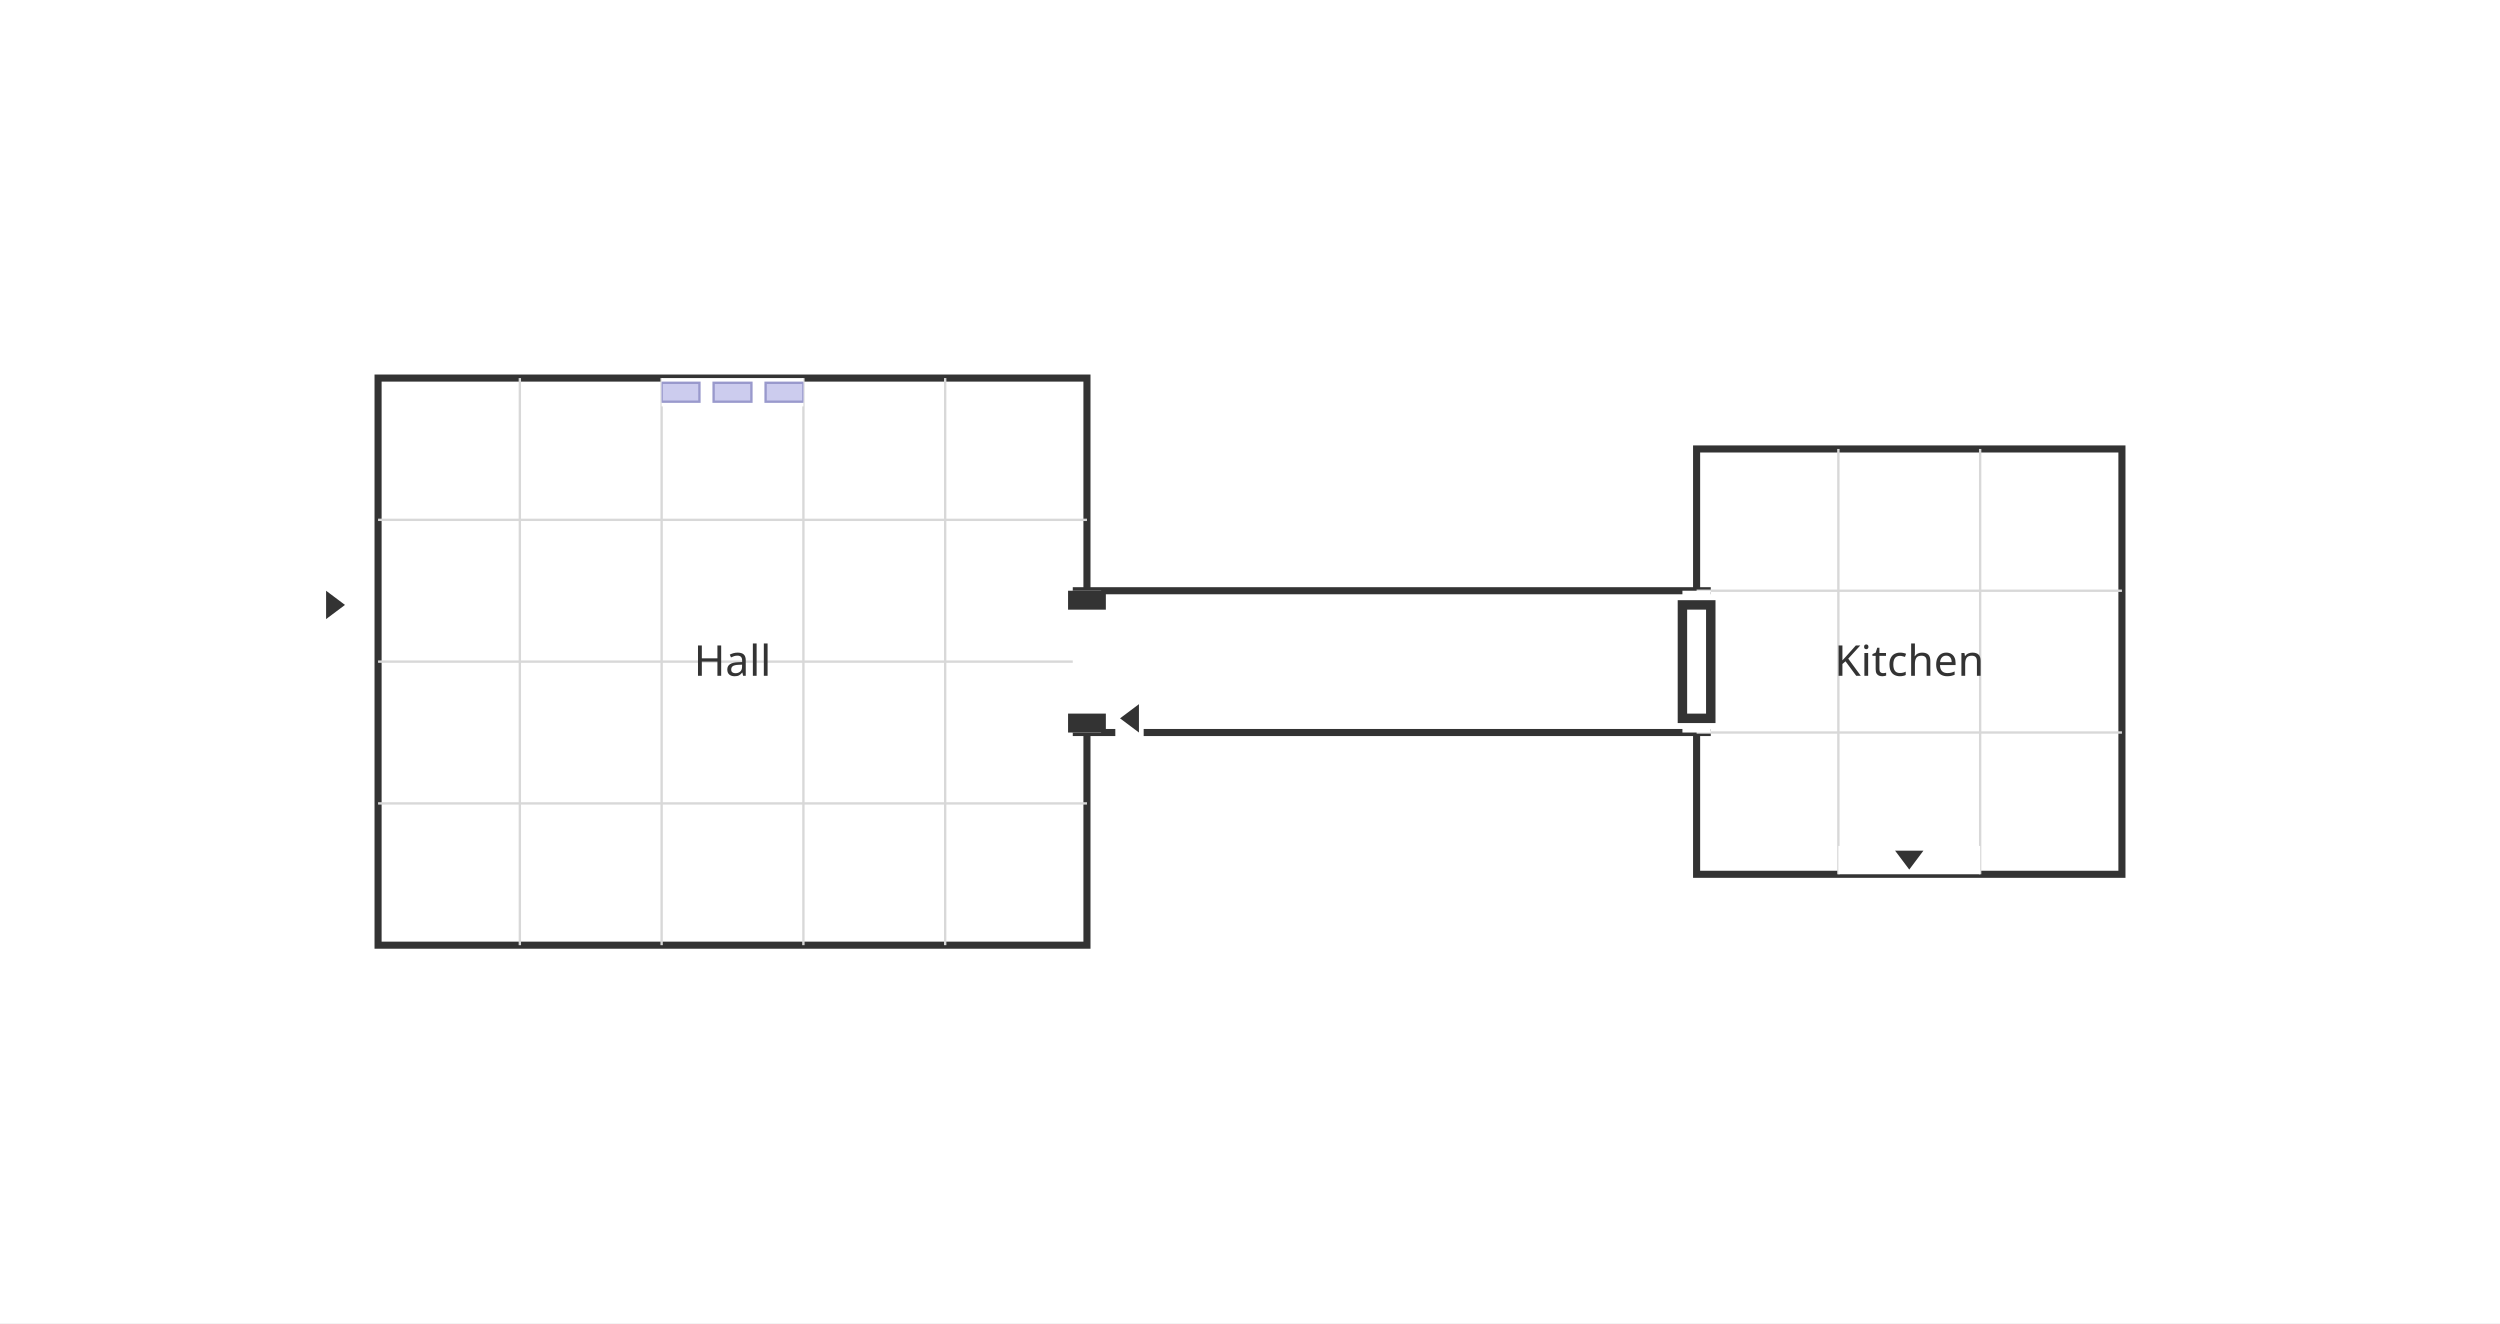
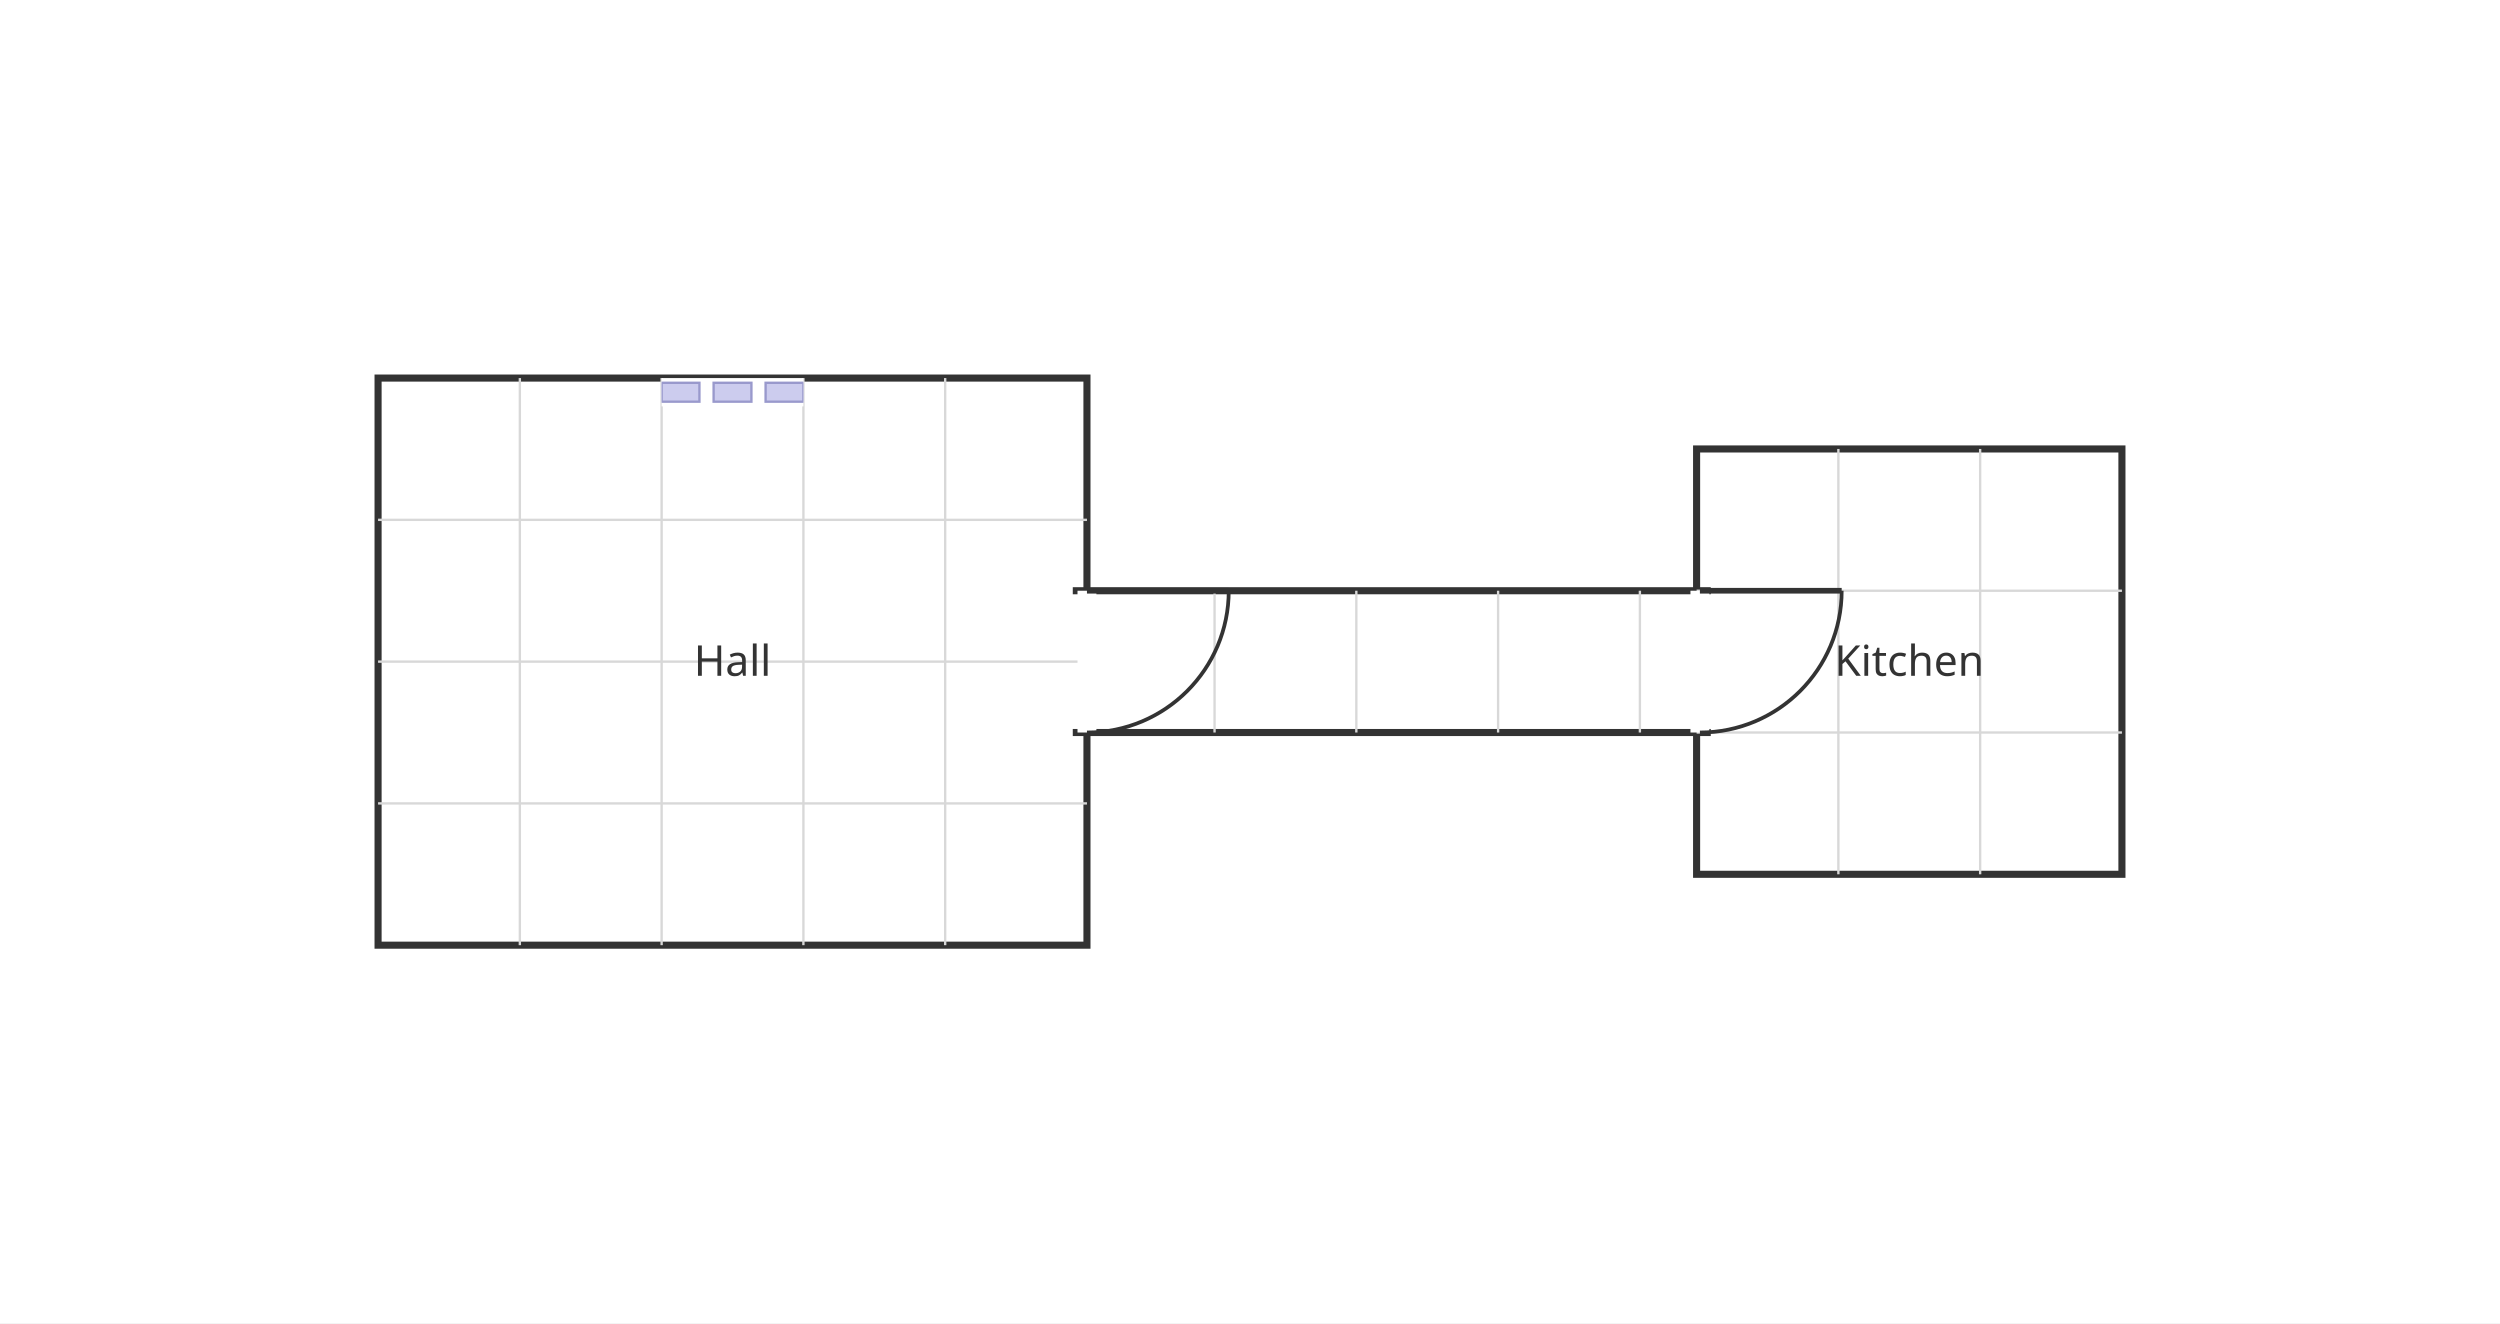
<svg xmlns="http://www.w3.org/2000/svg" viewBox="-155 -140 529 280" width="529" height="280">
  <defs>
    <pattern id="hatch" width="6" height="6" patternTransform="rotate(45 0 0)" patternUnits="userSpaceOnUse">
      <line x1="0" y1="0" x2="0" y2="6" stroke="#888" stroke-width="1.2" />
    </pattern>
    <symbol id="door-open" viewBox="0 0 30 30">
      <rect x="0" y="12" width="30" height="6" fill="white" />
      <rect x="0" y="11" width="4" height="8" fill="#333" />
      <rect x="26" y="11" width="4" height="8" fill="#333" />
    </symbol>
+     <symbol id="door-closed" viewBox="0 0 30 30">
+       <rect x="0" y="12" width="30" height="6" fill="white" />
+       <rect x="2" y="13" width="26" height="4" fill="#333" />
+     </symbol>
    <symbol id="door-locked" viewBox="0 0 30 30">
      <rect x="0" y="12" width="30" height="6" fill="white" />
      <rect x="2" y="11" width="26" height="8" fill="#333" />
      <rect x="4" y="13" width="22" height="4" fill="white" />
    </symbol>
    <symbol id="door-secret" viewBox="0 0 30 30">
      <line x1="0" y1="15" x2="30" y2="15" stroke="#888" stroke-width="1.2" stroke-dasharray="6,6" />
-     </symbol>
-     <symbol id="door-barred" viewBox="0 0 30 30">
-       <rect x="0" y="12" width="30" height="6" fill="white" />
-       <rect x="2" y="11" width="26" height="8" fill="#555" />
-       <line x1="8" y1="11" x2="8" y2="19" stroke="white" stroke-width="2" />
-       <line x1="15" y1="11" x2="15" y2="19" stroke="white" stroke-width="2" />
-       <line x1="22" y1="11" x2="22" y2="19" stroke="white" stroke-width="2" />
-     </symbol>
-     <symbol id="door-double" viewBox="0 0 30 30">
-       <rect x="0" y="12" width="30" height="6" fill="white" />
-       <rect x="0" y="11" width="3" height="8" fill="#333" />
-       <rect x="27" y="11" width="3" height="8" fill="#333" />
-       <line x1="15" y1="11" x2="15" y2="19" stroke="#333" stroke-width="1" />
-       <circle cx="11" cy="15" r="1.5" fill="#333" />
-       <circle cx="19" cy="15" r="1.5" fill="#333" />
-     </symbol>
-     <symbol id="door-doorway" viewBox="0 0 30 30">
-       <rect x="0" y="12" width="30" height="6" fill="white" />
-     </symbol>
-     <symbol id="door-portcullis" viewBox="0 0 30 30">
-       <rect x="0" y="12" width="30" height="6" fill="white" />
-       <rect x="0" y="11" width="4" height="8" fill="#333" />
-       <rect x="26" y="11" width="4" height="8" fill="#333" />
-       <line x1="9" y1="11" x2="9" y2="19" stroke="#333" stroke-width="1.2" />
-       <line x1="15" y1="11" x2="15" y2="19" stroke="#333" stroke-width="1.2" />
-       <line x1="21" y1="11" x2="21" y2="19" stroke="#333" stroke-width="1.2" />
    </symbol>
    <symbol id="feat-ladder" viewBox="0 0 30 30">
      <line x1="8" y1="3" x2="8" y2="27" stroke="#333" stroke-width="1.5" />
      <line x1="22" y1="3" x2="22" y2="27" stroke="#333" stroke-width="1.5" />
      <line x1="8" y1="7" x2="22" y2="7" stroke="#333" stroke-width="1" />
      <line x1="8" y1="13" x2="22" y2="13" stroke="#333" stroke-width="1" />
      <line x1="8" y1="19" x2="22" y2="19" stroke="#333" stroke-width="1" />
      <line x1="8" y1="25" x2="22" y2="25" stroke="#333" stroke-width="1" />
    </symbol>
    <symbol id="feat-pillar" viewBox="0 0 30 30">
      <circle cx="15" cy="15" r="10" fill="#666" stroke="#333" stroke-width="1" />
      <circle cx="15" cy="15" r="7" fill="#888" />
    </symbol>
    <symbol id="feat-statue" viewBox="0 0 30 30">
      <polygon points="15,3 27,15 15,27 3,15" fill="#ccc" stroke="#333" stroke-width="1.2" />
      <line x1="15" y1="7" x2="15" y2="23" stroke="#333" stroke-width="0.8" />
      <line x1="7" y1="15" x2="23" y2="15" stroke="#333" stroke-width="0.8" />
    </symbol>
    <symbol id="feat-pool" viewBox="0 0 30 30">
      <rect x="2" y="2" width="26" height="26" rx="8" fill="white" stroke="#99c" stroke-width="1" />
      <path d="M 6 10 Q 10 7 14 10 Q 18 13 22 10" fill="none" stroke="#99c" stroke-width="1.2" />
      <path d="M 6 16 Q 10 13 14 16 Q 18 19 22 16" fill="none" stroke="#99c" stroke-width="1.2" />
      <path d="M 6 22 Q 10 19 14 22 Q 18 25 22 22" fill="none" stroke="#99c" stroke-width="1.2" />
    </symbol>
    <symbol id="feat-stream" viewBox="0 0 30 30">
      <path d="M 0 12 Q 5 8 10 14 Q 15 20 20 14 Q 25 8 30 12" fill="none" stroke="#99c" stroke-width="1.8" />
      <path d="M 0 18 Q 5 14 10 20 Q 15 26 20 20 Q 25 14 30 18" fill="none" stroke="#99c" stroke-width="1.8" />
    </symbol>
    <symbol id="feat-stalactite" viewBox="0 0 30 30">
      <polygon points="7,2  4,16  10,16" fill="#666" />
      <polygon points="15,2 12,13  18,13" fill="#666" />
      <polygon points="23,2 20,18  26,18" fill="#666" />
    </symbol>
    <symbol id="feat-stalagmite" viewBox="0 0 30 30">
      <polygon points="7,28  4,14  10,14" fill="#666" />
      <polygon points="15,28 12,17  18,17" fill="#666" />
      <polygon points="23,28 20,12  26,12" fill="#666" />
    </symbol>
    <symbol id="feat-crevasse" viewBox="0 0 30 30">
      <polygon points="0,15 5,10 9,16 13,8 17,18 21,9 25,16 30,15 30,20 25,20 21,14 17,23 13,13 9,21 5,15 0,20" fill="#555" stroke="#333" stroke-width="0.5" />
    </symbol>
    <symbol id="feat-window" viewBox="0 0 30 6">
      <rect x="0" y="0" width="30" height="6" fill="white" />
      <rect x="0" y="1" width="8" height="4" fill="#cce" stroke="#99c" stroke-width="0.5" />
      <rect x="11" y="1" width="8" height="4" fill="#cce" stroke="#99c" stroke-width="0.5" />
      <rect x="22" y="1" width="8" height="4" fill="#cce" stroke="#99c" stroke-width="0.5" />
    </symbol>
    <symbol id="feat-arrow-slit" viewBox="0 0 30 6">
      <rect x="0" y="0" width="30" height="6" fill="white" />
      <rect x="12" y="1" width="6" height="4" fill="#555" />
    </symbol>
-     <symbol id="feat-exit" viewBox="0 0 30 6">
-       <rect x="0" y="0" width="30" height="6" fill="white" />
-       <polygon points="12,1 18,1 15,5" fill="#333" />
-     </symbol>
    <symbol id="feat-illusory-wall" viewBox="0 0 30 4">
      <line x1="0" y1="2" x2="30" y2="2" stroke="#888" stroke-width="1.5" stroke-dasharray="4,3" />
    </symbol>
    <symbol id="feat-fireplace" viewBox="0 0 30 20">
      <rect x="0" y="0" width="30" height="20" fill="#555" stroke="#333" stroke-width="1" />
      <path d="M 7 19 L 7 8 A 8 8 0 0 1 23 8 L 23 19 Z" fill="white" />
      <path d="M 11 17 Q 15 9 19 17" fill="none" stroke="#c63" stroke-width="1.5" />
    </symbol>
    <symbol id="feat-bed" viewBox="0 0 30 24">
      <rect x="1" y="1" width="28" height="22" fill="white" stroke="#333" stroke-width="1" />
      <rect x="1" y="1" width="28" height="7" fill="#ddd" stroke="#333" stroke-width="0.5" />
      <circle cx="8" cy="5" r="3" fill="white" stroke="#333" stroke-width="0.5" />
      <circle cx="22" cy="5" r="3" fill="white" stroke="#333" stroke-width="0.5" />
    </symbol>
    <symbol id="feat-curtain" viewBox="0 0 30 16">
      <line x1="0" y1="2" x2="30" y2="2" stroke="#333" stroke-width="1.5" />
      <path d="M 0 2 Q 3 14 6 8 Q 9 2 12 14 Q 15 2 18 14 Q 21 2 24 14 Q 27 2 30 8" fill="none" stroke="#333" stroke-width="1.2" />
    </symbol>
  </defs>
  <rect x="-155" y="-140" width="529" height="280" fill="white" />
  <rect x="72" y="-15" width="135" height="30" fill="white" />
  <rect x="-75" y="-60" width="150" height="120" fill="white" />
  <rect x="204" y="-45" width="90" height="90" fill="white" />
  <line x1="72" y1="-15" x2="207" y2="-15" stroke="#333" stroke-width="1.5" />
  <line x1="72" y1="15" x2="207" y2="15" stroke="#333" stroke-width="1.5" />
  <rect x="-75" y="-60" width="150" height="120" fill="none" stroke="#333" stroke-width="1.5" />
  <rect x="204" y="-45" width="90" height="90" fill="none" stroke="#333" stroke-width="1.5" />
  <line x1="-45" y1="-60" x2="-45" y2="60" stroke="#d8d8d8" stroke-width="0.5" />
  <line x1="-15" y1="-60" x2="-15" y2="60" stroke="#d8d8d8" stroke-width="0.5" />
  <line x1="15" y1="-60" x2="15" y2="60" stroke="#d8d8d8" stroke-width="0.5" />
  <line x1="45" y1="-60" x2="45" y2="60" stroke="#d8d8d8" stroke-width="0.5" />
  <line x1="-75" y1="-30" x2="75" y2="-30" stroke="#d8d8d8" stroke-width="0.5" />
  <line x1="-75" y1="0" x2="75" y2="0" stroke="#d8d8d8" stroke-width="0.5" />
  <line x1="-75" y1="30" x2="75" y2="30" stroke="#d8d8d8" stroke-width="0.5" />
  <line x1="234" y1="-45" x2="234" y2="45" stroke="#d8d8d8" stroke-width="0.5" />
  <line x1="264" y1="-45" x2="264" y2="45" stroke="#d8d8d8" stroke-width="0.5" />
  <line x1="204" y1="-15" x2="294" y2="-15" stroke="#d8d8d8" stroke-width="0.5" />
  <line x1="204" y1="15" x2="294" y2="15" stroke="#d8d8d8" stroke-width="0.5" />
+   <line x1="102" y1="-15" x2="102" y2="15" stroke="#d8d8d8" stroke-width="0.5" />
+   <line x1="132" y1="-15" x2="132" y2="15" stroke="#d8d8d8" stroke-width="0.5" />
+   <line x1="162" y1="-15" x2="162" y2="15" stroke="#d8d8d8" stroke-width="0.5" />
+   <line x1="192" y1="-15" x2="192" y2="15" stroke="#d8d8d8" stroke-width="0.5" />
  <use href="#feat-window" x="-15" y="-60" width="30" height="6" transform="rotate(180,0,-57)" />
-   <use href="#feat-exit" x="-75" y="-15" width="30" height="6" transform="rotate(-90,-72,0)" />
-   <use href="#feat-exit" x="69" y="-15" width="30" height="6" transform="rotate(90,72,0)" />
-   <use href="#feat-exit" x="234" y="39" width="30" height="6" />
-   <use href="#door-open" x="60" y="-15" width="30" height="30" preserveAspectRatio="none" transform="rotate(90,75,0)" />
-   <use href="#door-locked" x="189" y="-15" width="30" height="30" preserveAspectRatio="none" transform="rotate(90,204,0)" />
+   <rect x="73.0" y="-15.0" width="4" height="30.0" fill="white" />
+   <line x1="75.0" y1="-15.0" x2="105.0" y2="-15.0" stroke="#333" stroke-width="1.2" />
+   <path d="M 105.0,-15.0 A 30.0,30.0 0 0,1 75.0,15.0" fill="none" stroke="#333" stroke-width="0.8" />
+   <rect x="202.7" y="-15.0" width="4" height="30.0" fill="white" />
+   <line x1="204.7" y1="-15.0" x2="234.7" y2="-15.0" stroke="#333" stroke-width="1.2" />
+   <path d="M 234.7,-15.0 A 30.0,30.0 0 0,1 204.7,15.0" fill="none" stroke="#333" stroke-width="0.8" />
  <text x="0" y="3" text-anchor="middle" dominant-baseline="auto" fill="#333" font-size="9" font-family="sans-serif">Hall</text>
  <text x="249" y="3" text-anchor="middle" dominant-baseline="auto" fill="#333" font-size="9" font-family="sans-serif">Kitchen</text>
</svg>
